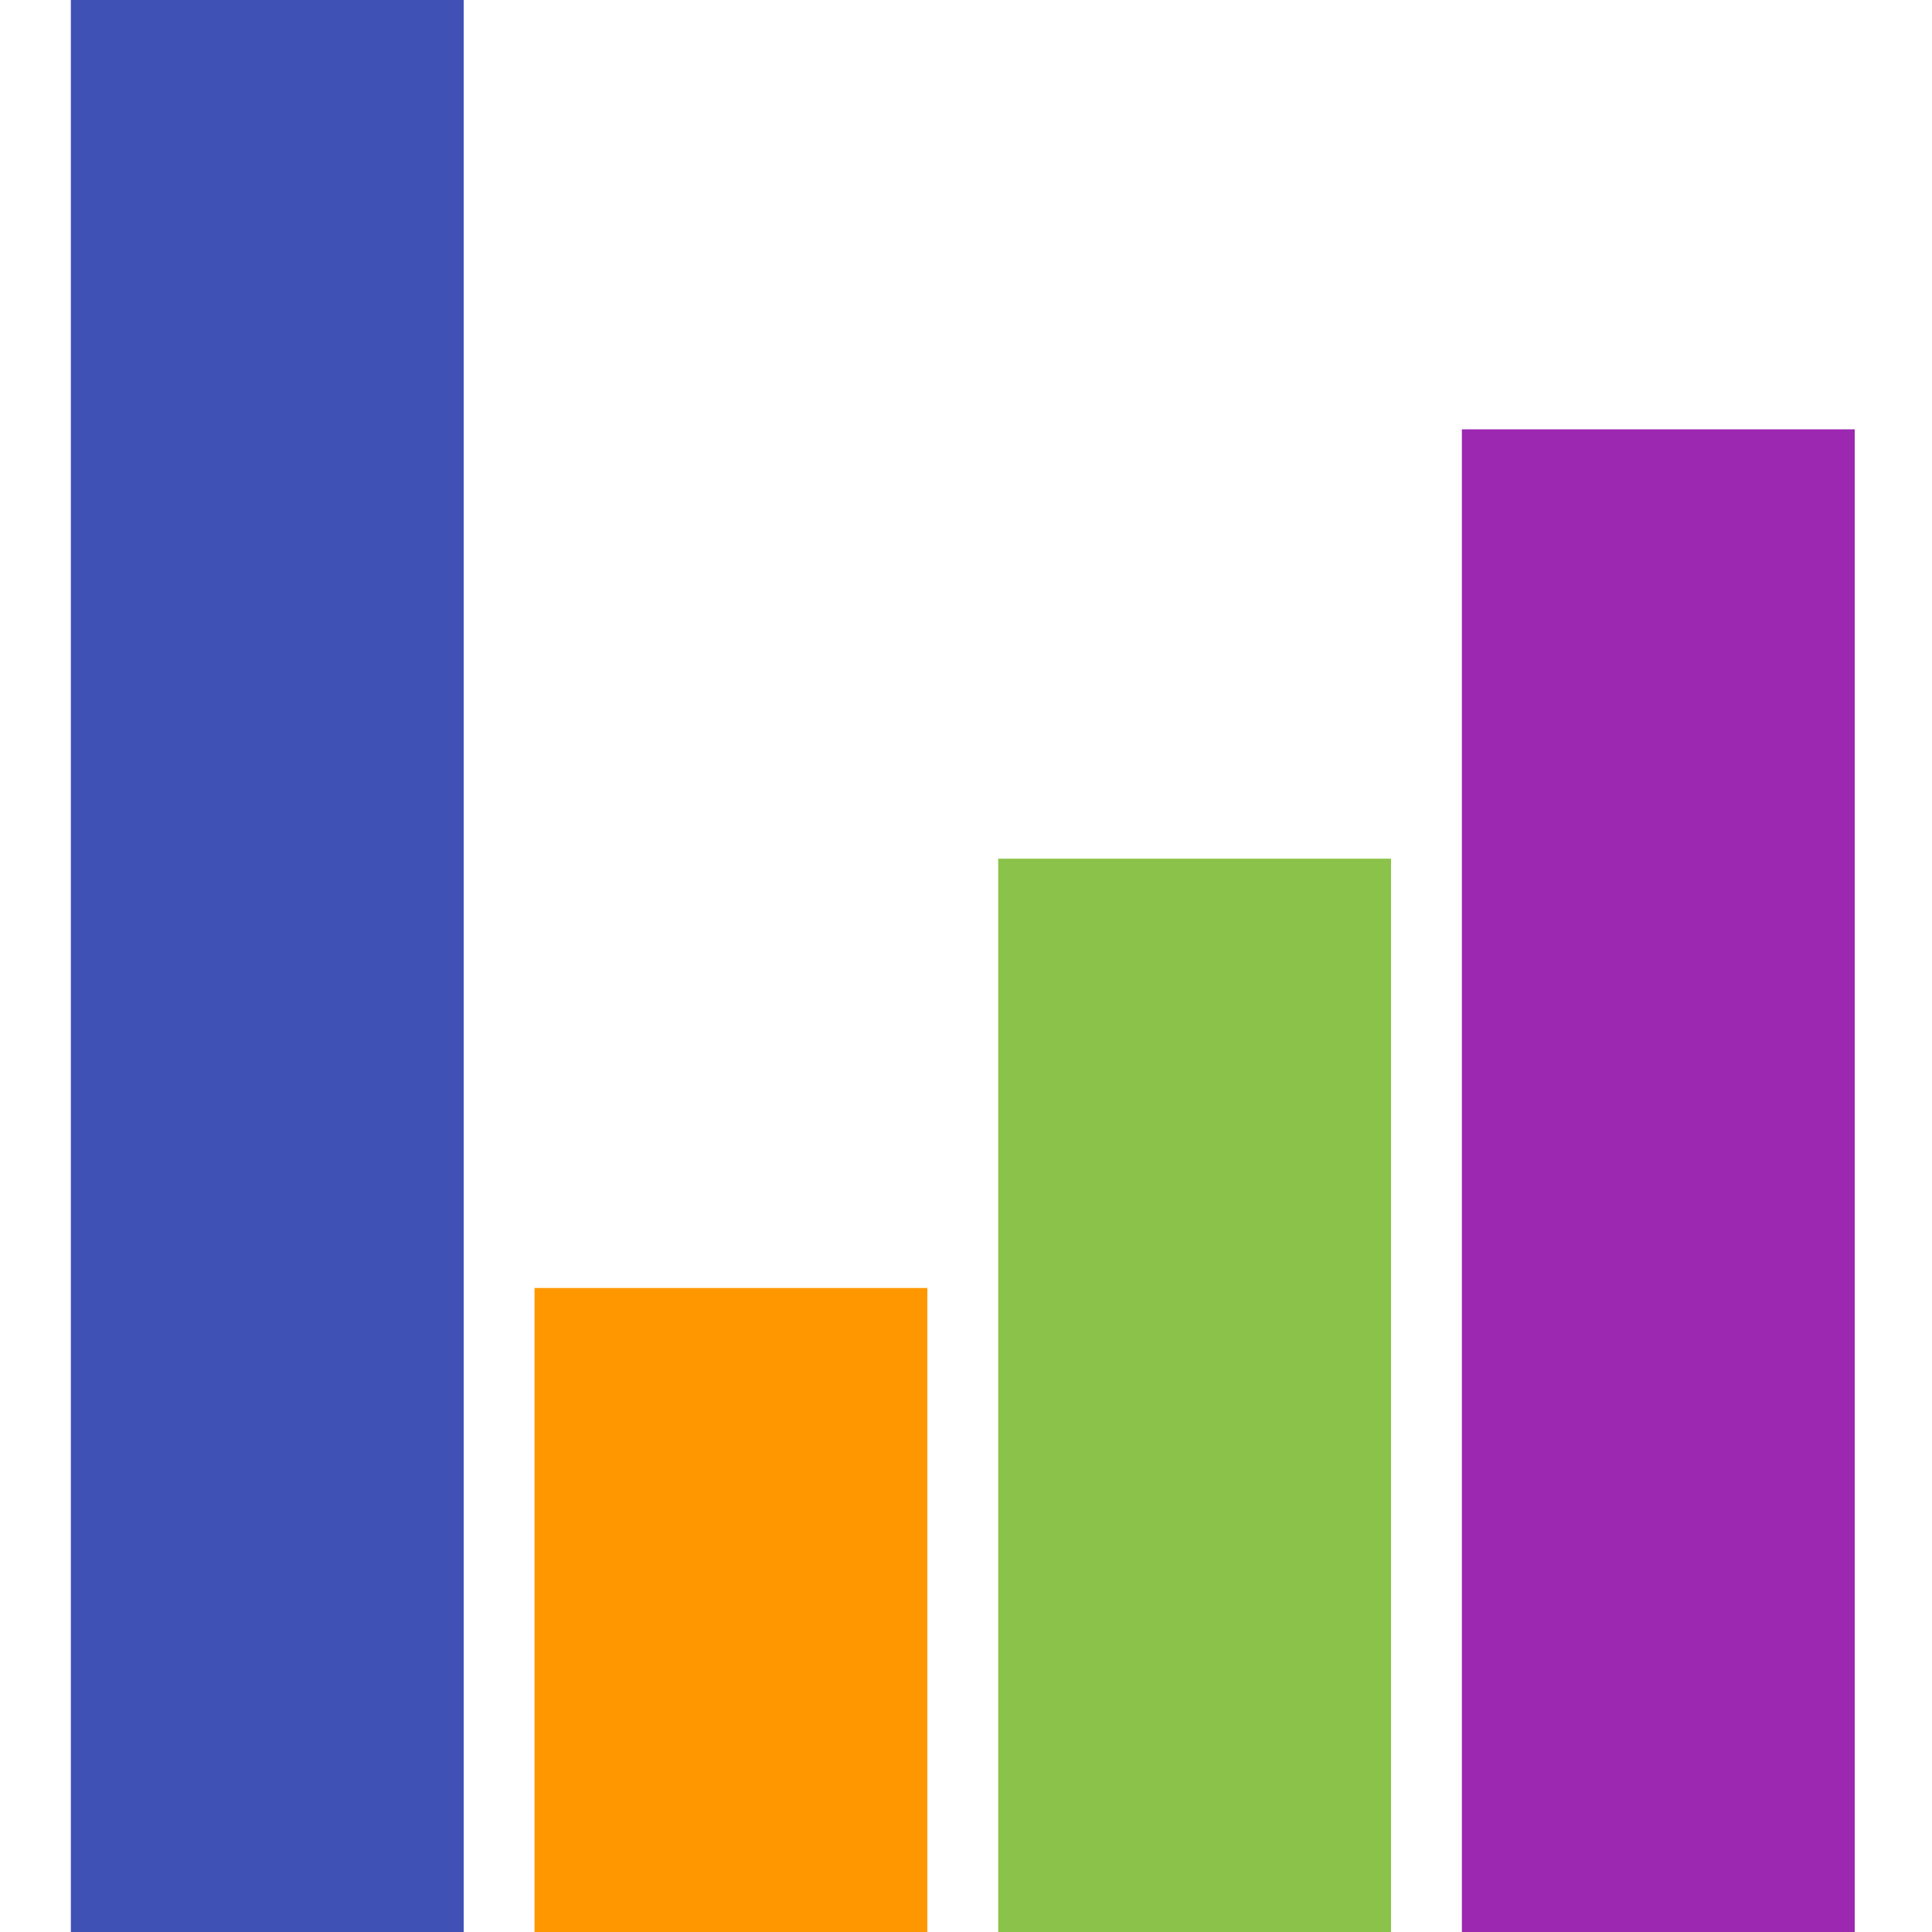
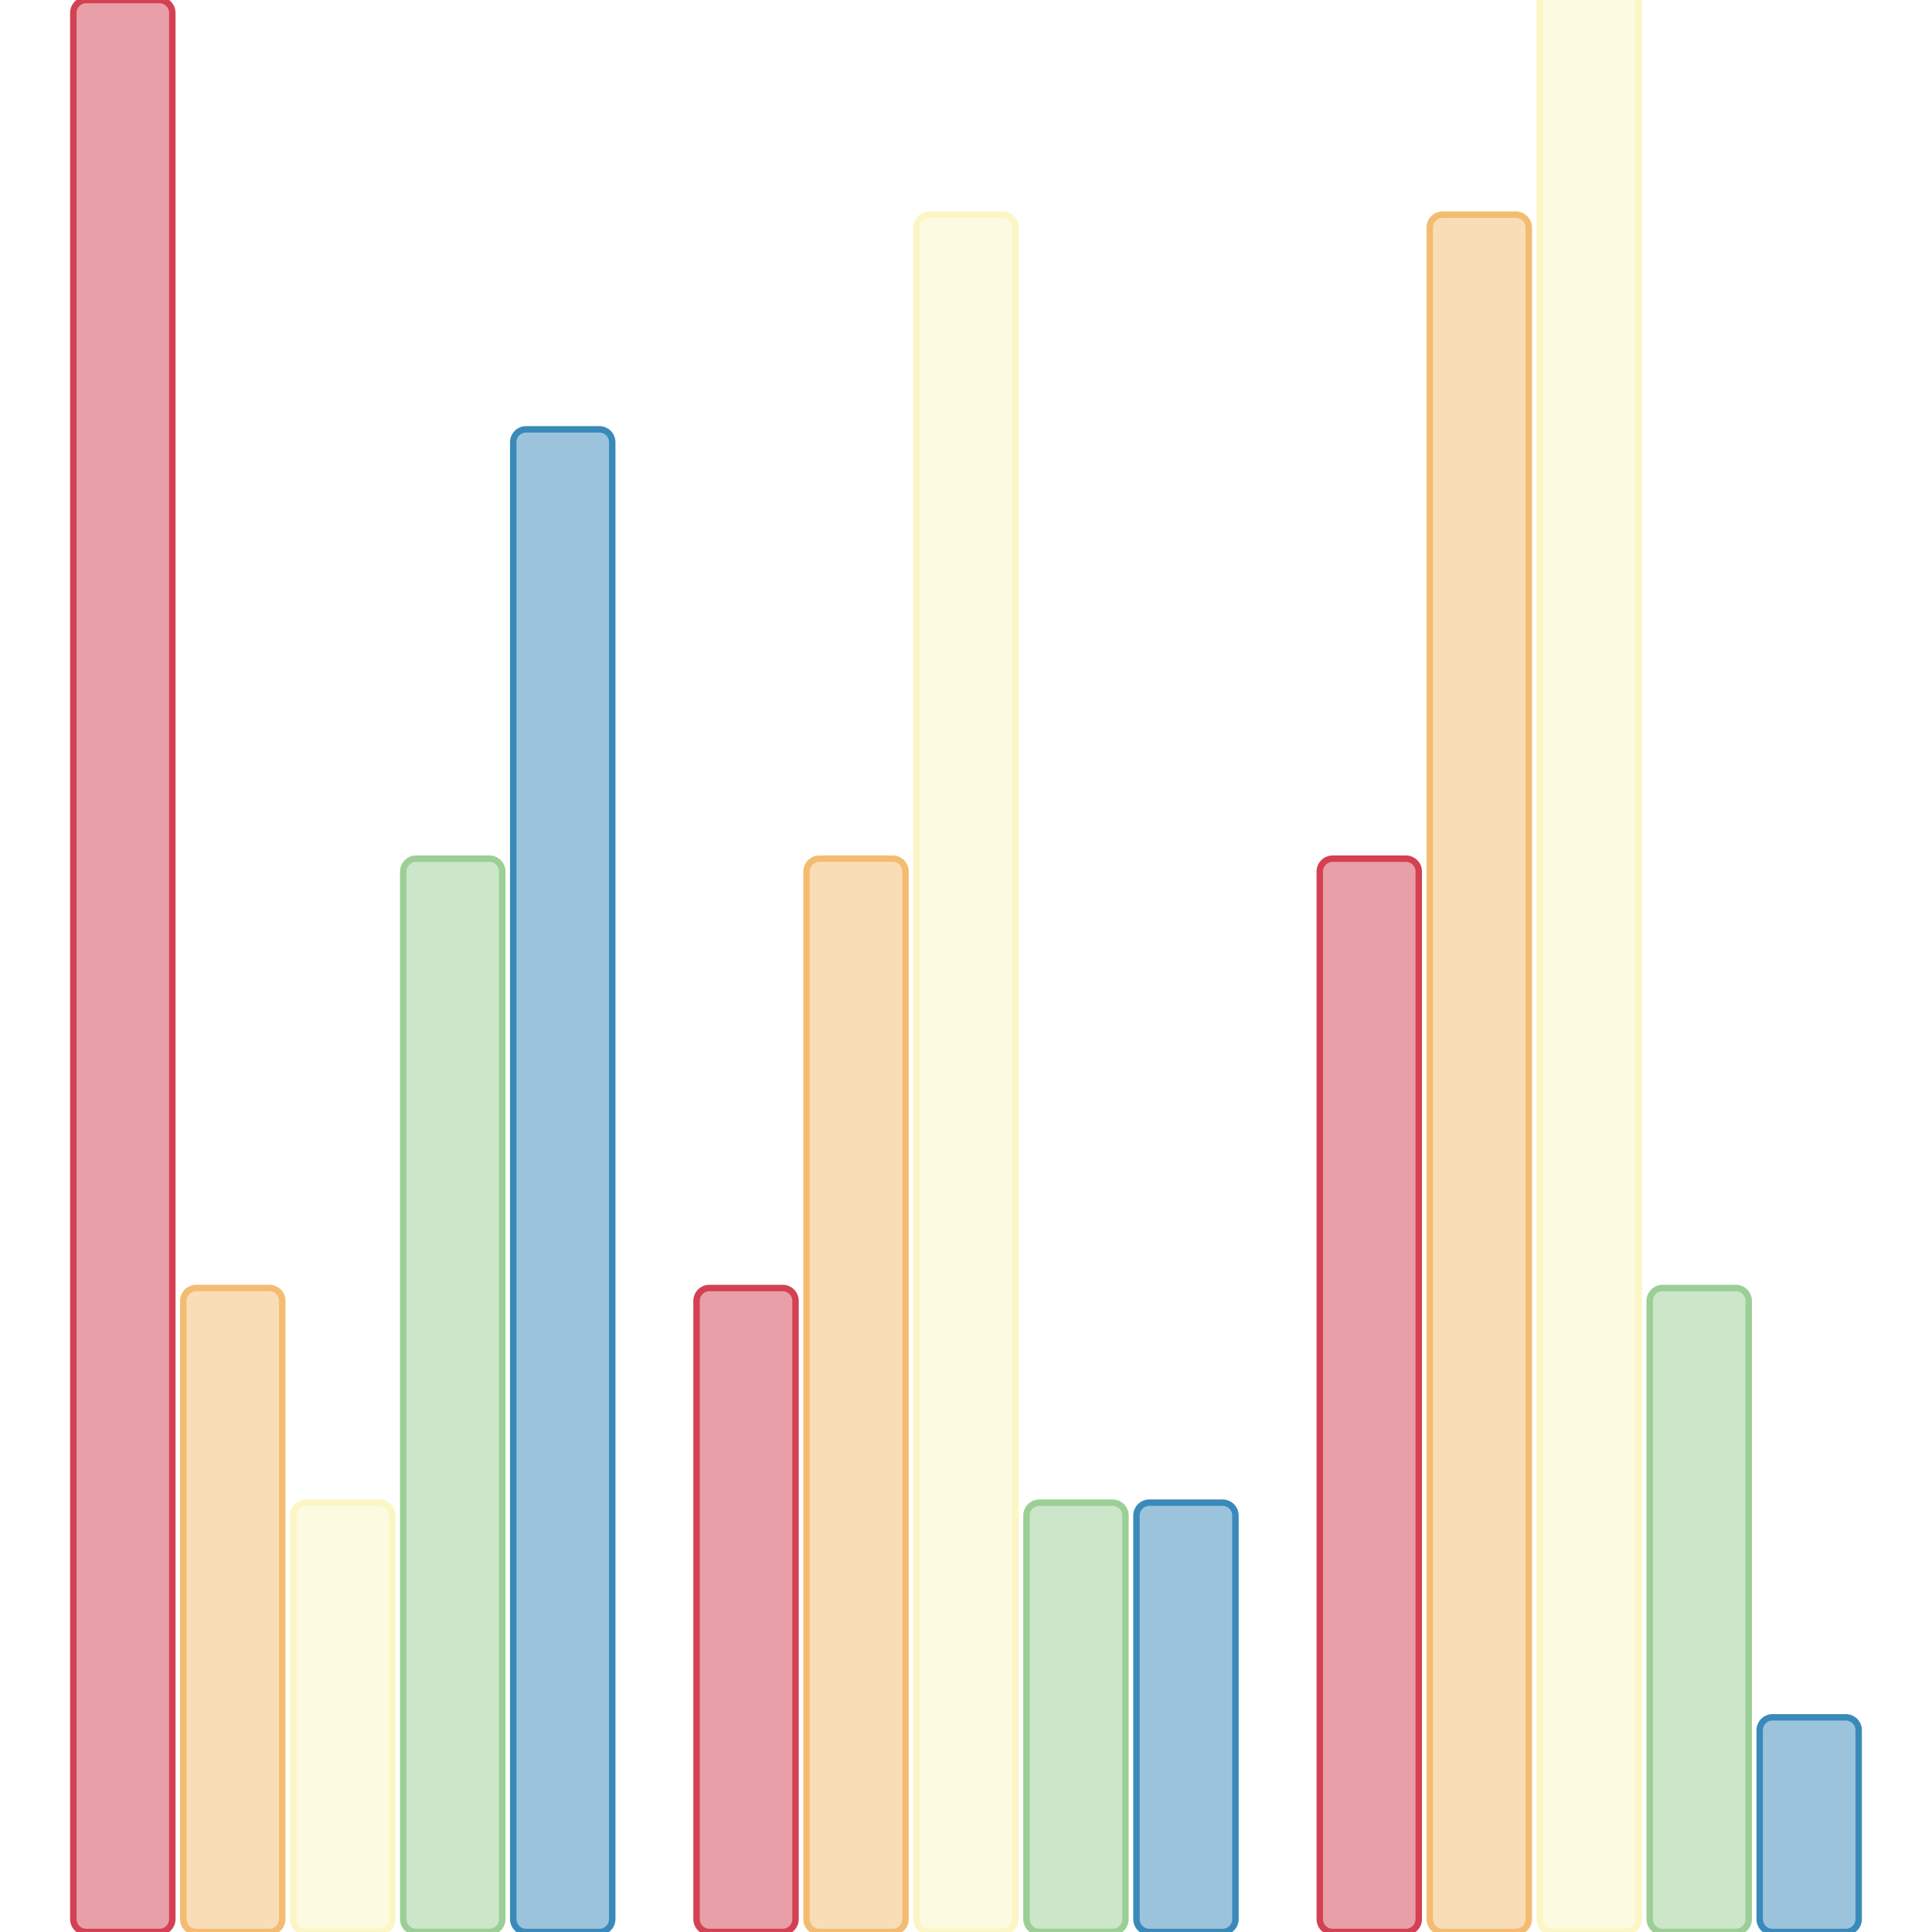
- <svg xmlns="http://www.w3.org/2000/svg" version="1.1" width="300" height="300" class="barsVertical" id="Fruit">
-   <rect class="bar" width="61" x="11" y="0" rx="0" ry="0" height="300" fill="#3f51b5" />
-   <rect class="bar" width="61" x="83" y="200" rx="0" ry="0" height="100" fill="#ff9800" />
-   <rect class="bar" width="61" x="155" y="133.333" rx="0" ry="0" height="166.667" fill="#8bc34a" />
-   <rect class="bar" width="61" x="227" y="66.667" rx="0" ry="0" height="233.333" fill="#9c27b0" />
+ <svg xmlns="http://www.w3.org/2000/svg" version="1.1" width="300" height="300">
+   <g class="seriesGroup" transform="translate(9.677419,0)">
+     <g class="bars">
+       <rect class="bar" x="1.708" y="0" width="15.37" height="300" fill="rgb(211, 65, 82)" fill-opacity="0.5" stroke="rgb(211, 65, 82)" stroke-width="1px" rx="2" ry="2" />
+       <rect class="bar" x="18.786" y="200" width="15.37" height="100" fill="rgb(244, 188, 113)" fill-opacity="0.5" stroke="rgb(244, 188, 113)" stroke-width="1px" rx="2" ry="2" />
+       <rect class="bar" x="35.863" y="233.333" width="15.37" height="66.667" fill="rgb(251, 246, 196)" fill-opacity="0.5" stroke="rgb(251, 246, 196)" stroke-width="1px" rx="2" ry="2" />
+       <rect class="bar" x="52.941" y="133.333" width="15.37" height="166.667" fill="rgb(155, 207, 149)" fill-opacity="0.5" stroke="rgb(155, 207, 149)" stroke-width="1px" rx="2" ry="2" />
+       <rect class="bar" x="70.019" y="66.667" width="15.37" height="233.333" fill="rgb(57, 138, 187)" fill-opacity="0.5" stroke="rgb(57, 138, 187)" stroke-width="1px" rx="2" ry="2" />
+     </g>
+   </g>
+   <g class="seriesGroup" transform="translate(106.4516,0)">
+     <g class="bars">
+       <rect class="bar" x="1.708" y="200" width="15.37" height="100" fill="rgb(211, 65, 82)" fill-opacity="0.5" stroke="rgb(211, 65, 82)" stroke-width="1px" rx="2" ry="2" />
+       <rect class="bar" x="18.786" y="133.333" width="15.37" height="166.667" fill="rgb(244, 188, 113)" fill-opacity="0.5" stroke="rgb(244, 188, 113)" stroke-width="1px" rx="2" ry="2" />
+       <rect class="bar" x="35.863" y="33.333" width="15.37" height="266.667" fill="rgb(251, 246, 196)" fill-opacity="0.5" stroke="rgb(251, 246, 196)" stroke-width="1px" rx="2" ry="2" />
+       <rect class="bar" x="52.941" y="233.333" width="15.37" height="66.667" fill="rgb(155, 207, 149)" fill-opacity="0.5" stroke="rgb(155, 207, 149)" stroke-width="1px" rx="2" ry="2" />
+       <rect class="bar" x="70.019" y="233.333" width="15.37" height="66.667" fill="rgb(57, 138, 187)" fill-opacity="0.5" stroke="rgb(57, 138, 187)" stroke-width="1px" rx="2" ry="2" />
+     </g>
+   </g>
+   <g class="seriesGroup" transform="translate(203.2258,0)">
+     <g class="bars">
+       <rect class="bar" x="1.708" y="133.333" width="15.37" height="166.667" fill="rgb(211, 65, 82)" fill-opacity="0.5" stroke="rgb(211, 65, 82)" stroke-width="1px" rx="2" ry="2" />
+       <rect class="bar" x="18.786" y="33.333" width="15.37" height="266.667" fill="rgb(244, 188, 113)" fill-opacity="0.5" stroke="rgb(244, 188, 113)" stroke-width="1px" rx="2" ry="2" />
+       <rect class="bar" x="35.863" y="-33.333" width="15.37" height="333.333" fill="rgb(251, 246, 196)" fill-opacity="0.5" stroke="rgb(251, 246, 196)" stroke-width="1px" rx="2" ry="2" />
+       <rect class="bar" x="52.941" y="200" width="15.37" height="100" fill="rgb(155, 207, 149)" fill-opacity="0.5" stroke="rgb(155, 207, 149)" stroke-width="1px" rx="2" ry="2" />
+       <rect class="bar" x="70.019" y="266.667" width="15.37" height="33.333" fill="rgb(57, 138, 187)" fill-opacity="0.5" stroke="rgb(57, 138, 187)" stroke-width="1px" rx="2" ry="2" />
+     </g>
+   </g>
</svg>
